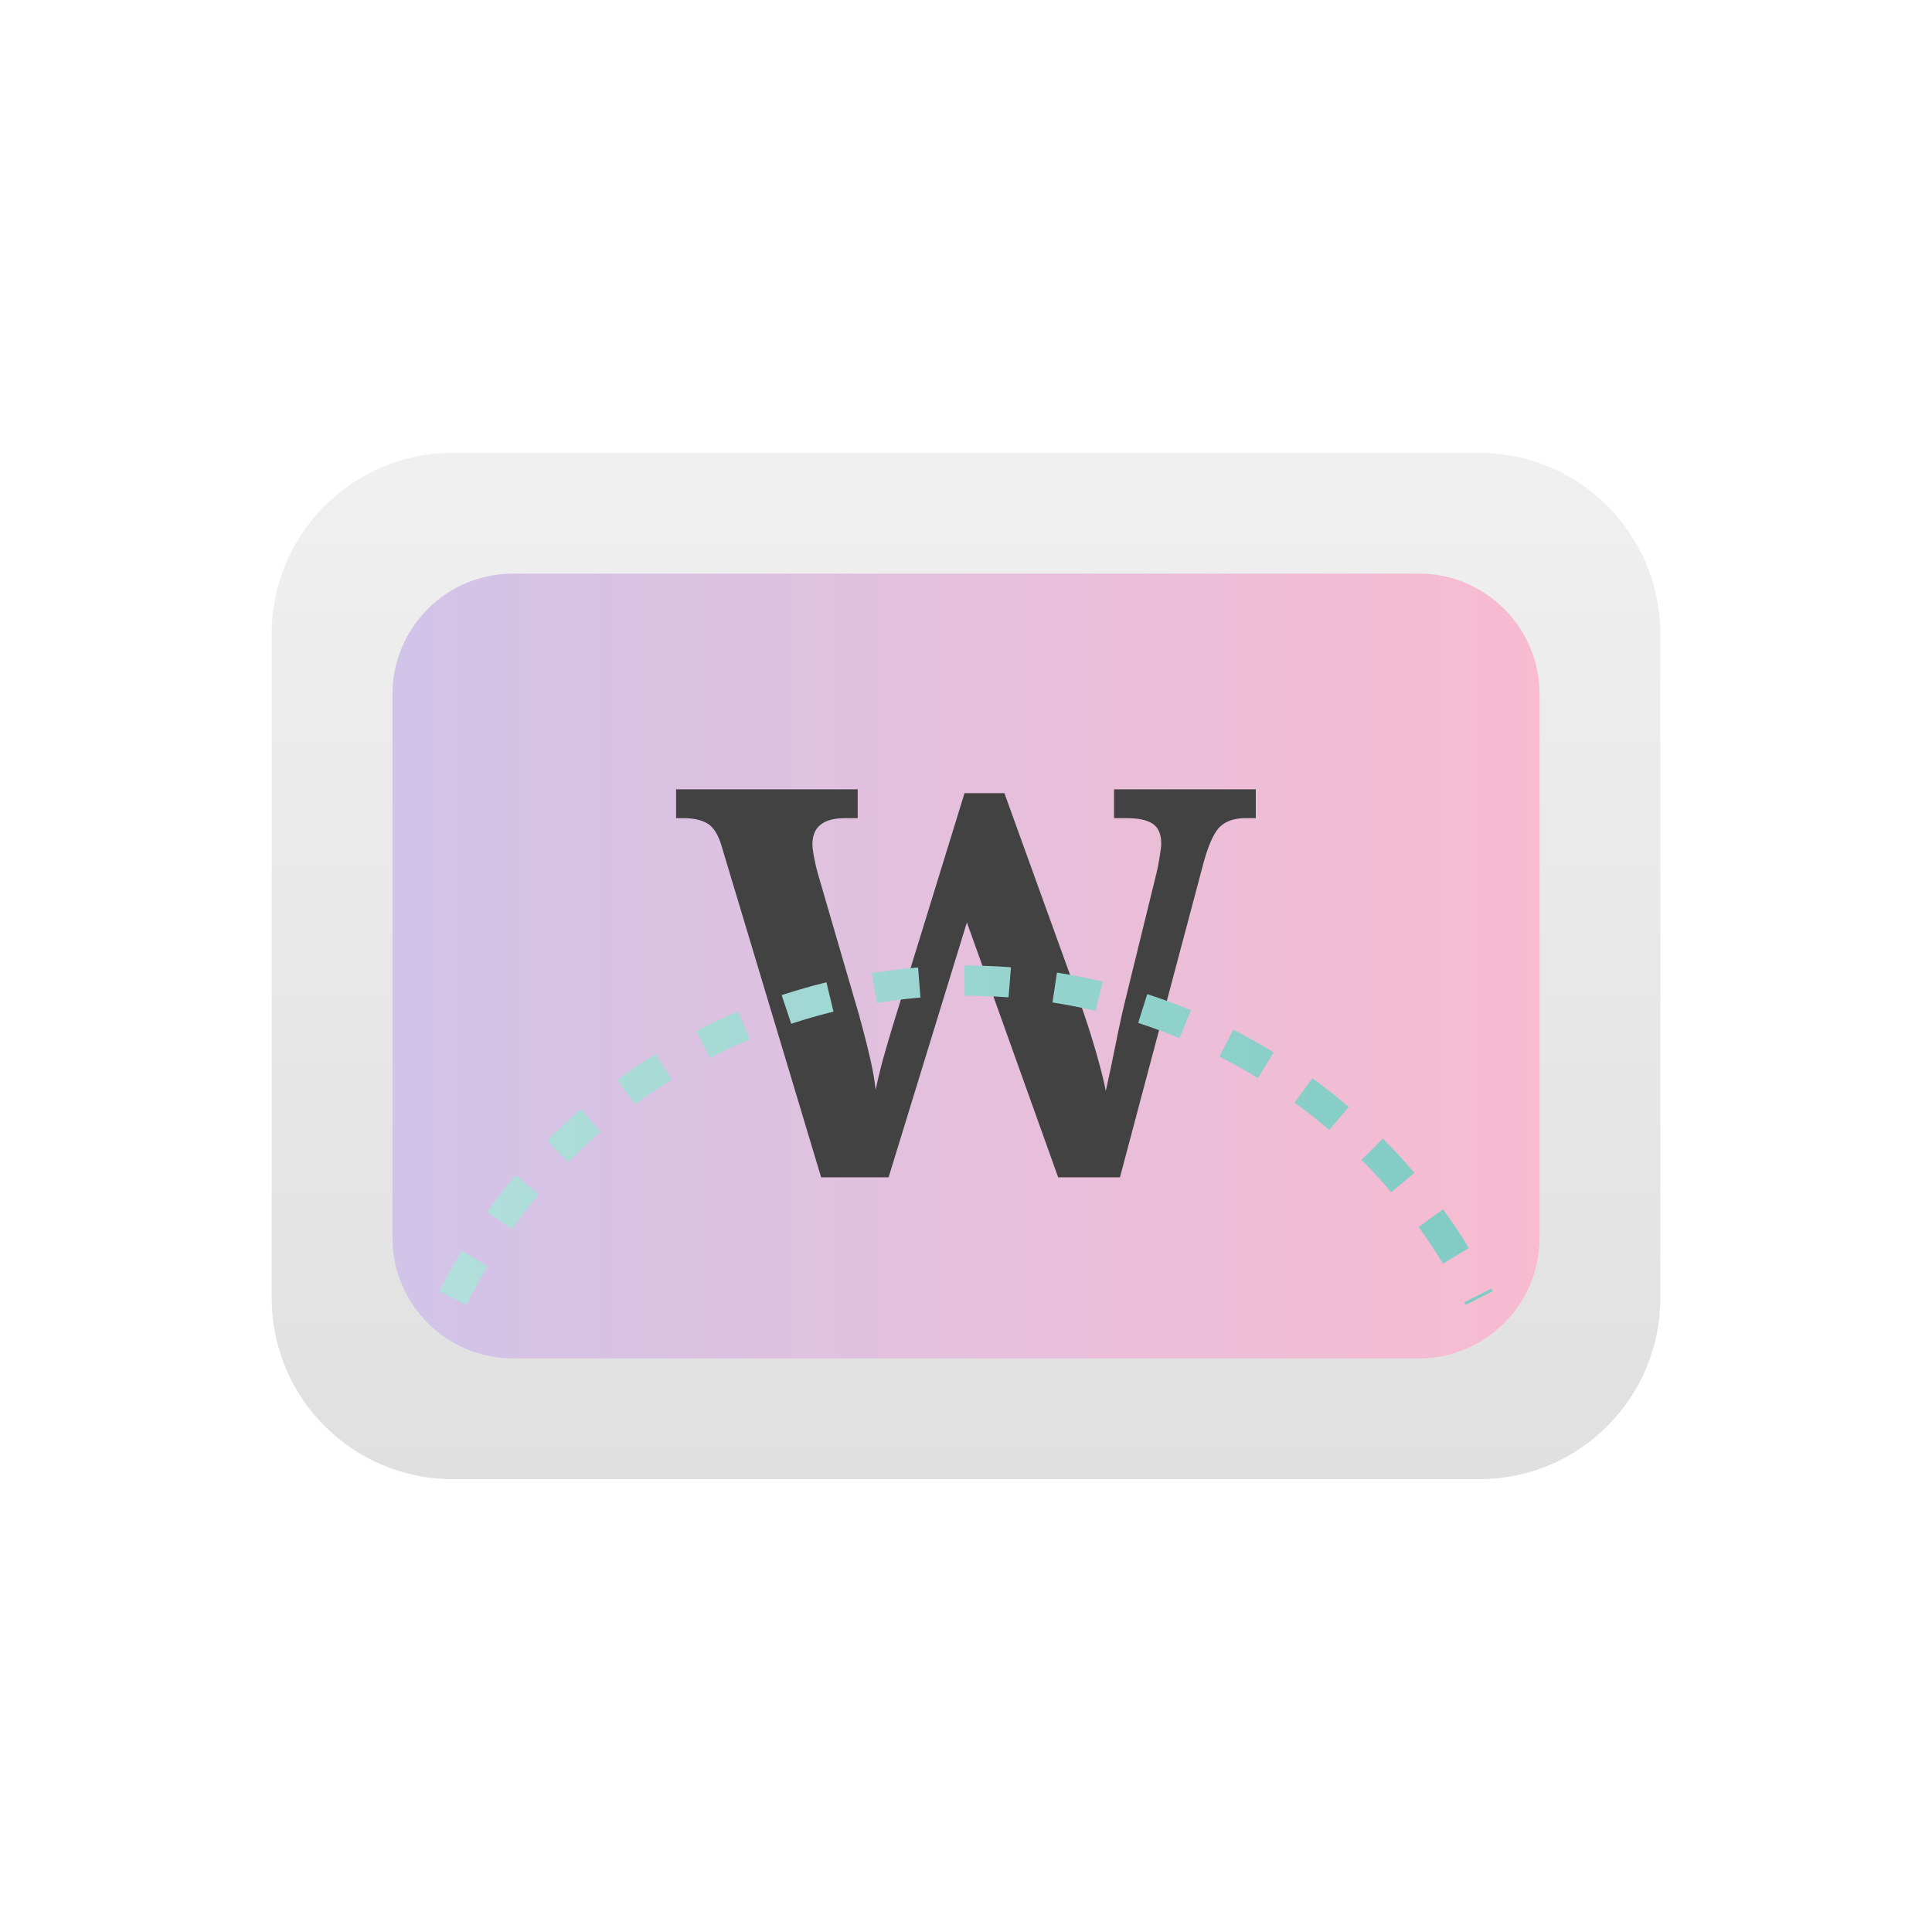
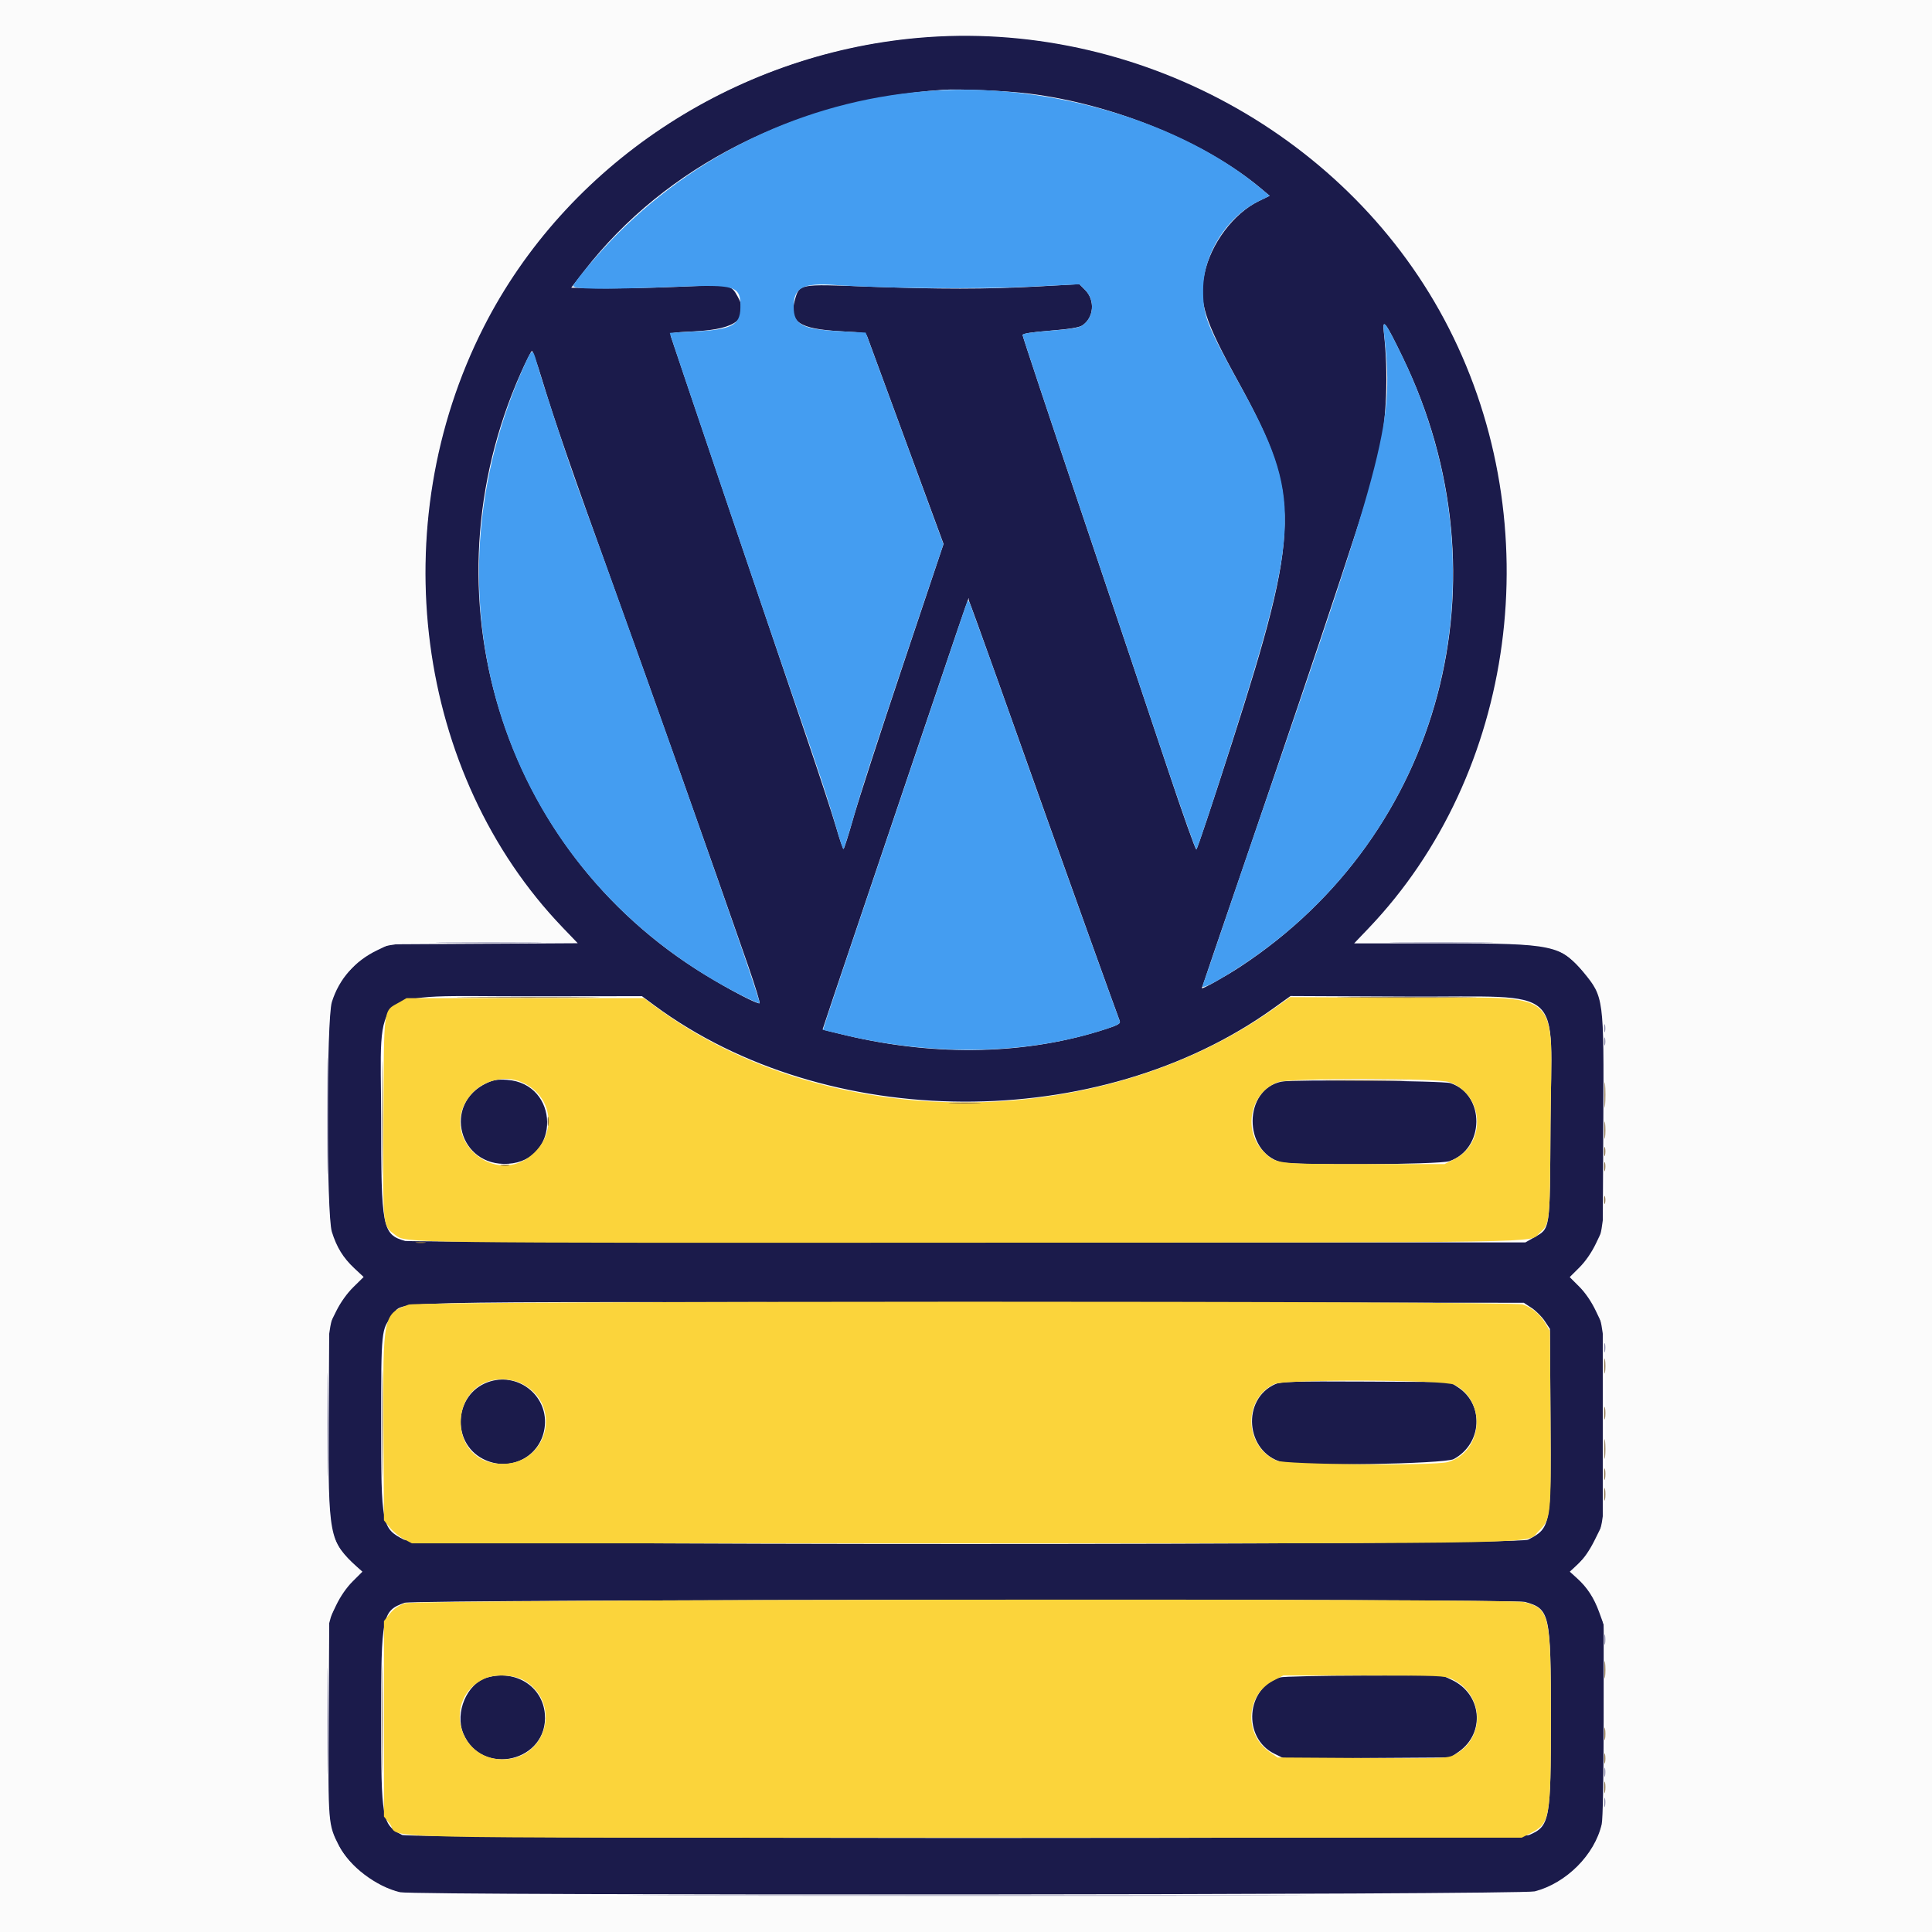
- <svg xmlns="http://www.w3.org/2000/svg" width="128" height="128" viewBox="0 0 128 128">
-   <defs>
-     <linearGradient id="gradFrame" x1="0%" y1="0%" x2="0%" y2="100%">
-       <stop offset="0%" stop-color="#f0f0f0" />
-       <stop offset="100%" stop-color="#e0e0e0" />
-     </linearGradient>
-     <linearGradient id="gradScreen" x1="0%" y1="0%" x2="100%" y2="0%">
-       <stop offset="0%" stop-color="#d1c4e9" />
-       <stop offset="100%" stop-color="#f8bbd0" />
-     </linearGradient>
-     <linearGradient id="gradAccent" x1="0%" y1="0%" x2="100%" y2="0%">
-       <stop offset="0%" stop-color="#b2dfdb" />
-       <stop offset="100%" stop-color="#80cbc4" />
-     </linearGradient>
-   </defs>
-   <rect x="18" y="30" width="92" height="68" rx="12" fill="url(#gradFrame)" />
-   <rect x="26" y="38" width="76" height="52" rx="8" fill="url(#gradScreen)" />
-   <text x="64" y="78" text-anchor="middle" font-family="Georgia, serif" font-size="36" font-weight="bold" fill="#424242" letter-spacing="2">
-     W
-   </text>
-   <path d="M30 86        a38 38 0 0 1 68 0" fill="none" stroke="url(#gradAccent)" stroke-width="2" stroke-dasharray="3,3" />
+ <svg xmlns="http://www.w3.org/2000/svg" id="svg" version="1.1" width="400" height="400" viewBox="0, 0, 400,400">
+   <g id="svgg">
+     <path id="path0" d="M189.994 7.847 C 151.667 11.269,117.169 34.242,100.167 67.666 C 79.247 108.789,86.016 160.290,116.516 192.060 L 119.612 195.285 100.138 195.396 L 80.664 195.508 78.125 196.723 C 73.478 198.946,70.192 202.693,68.709 207.457 C 67.576 211.096,67.573 251.392,68.705 255.029 C 69.703 258.237,71.049 260.424,73.353 262.578 L 75.287 264.387 73.168 266.471 C 71.840 267.778,70.512 269.639,69.607 271.463 L 68.164 274.372 68.050 294.180 C 67.914 317.766,68.223 319.416,73.676 324.204 L 75.033 325.395 73.010 327.418 C 71.731 328.696,70.467 330.529,69.575 332.396 L 68.164 335.352 68.050 355.605 C 67.925 377.680,67.927 377.706,70.206 382.210 C 72.314 386.375,77.948 390.642,82.823 391.766 C 86.007 392.499,314.926 392.327,317.760 391.589 C 324.295 389.886,330.162 384.002,331.617 377.690 C 331.855 376.659,332.016 368.091,332.022 356.170 L 332.031 336.364 331.098 333.793 C 330.013 330.803,328.614 328.657,326.509 326.756 L 325.008 325.400 326.772 323.773 C 327.920 322.715,329.114 320.983,330.186 318.818 L 331.836 315.489 331.836 294.951 L 331.836 274.414 330.391 271.388 C 329.480 269.479,328.217 267.633,326.973 266.389 L 325.000 264.416 327.007 262.409 C 328.269 261.147,329.537 259.306,330.425 257.447 L 331.836 254.492 331.951 232.422 C 332.085 206.649,332.056 206.428,327.895 201.350 C 323.250 195.682,321.477 195.313,298.937 195.313 L 280.365 195.313 283.298 192.242 C 313.928 160.182,320.817 108.832,299.973 67.948 C 279.673 28.129,235.176 3.813,189.994 7.847 M213.086 19.386 C 230.456 21.548,249.547 29.355,261.027 38.991 L 262.874 40.541 260.636 41.626 C 255.405 44.162,250.670 50.480,249.382 56.641 C 248.145 62.557,249.264 66.137,256.398 79.102 C 269.444 102.808,269.330 109.315,255.087 153.711 C 250.990 166.480,247.946 175.611,247.696 175.879 C 247.545 176.040,244.858 168.481,241.724 159.082 C 238.590 149.683,230.556 125.758,223.872 105.916 C 217.188 86.074,211.719 69.632,211.719 69.378 C 211.719 69.064,213.550 68.770,217.422 68.462 C 221.279 68.154,223.426 67.810,224.054 67.398 C 226.491 65.802,226.787 62.154,224.653 60.020 L 223.468 58.834 214.956 59.304 C 204.238 59.895,194.469 59.900,179.176 59.321 C 165.480 58.803,165.524 58.795,164.600 61.988 C 163.243 66.673,165.363 68.118,174.298 68.598 C 179.189 68.861,179.266 68.880,179.624 69.882 C 179.824 70.441,183.445 80.287,187.670 91.762 L 195.351 112.626 186.960 137.661 C 182.344 151.430,177.734 165.640,176.713 169.238 C 175.693 172.837,174.758 175.780,174.636 175.780 C 174.514 175.779,173.814 173.713,173.082 171.190 C 172.349 168.666,169.739 160.713,167.283 153.516 C 162.367 139.113,139.312 70.997,138.908 69.686 C 138.663 68.888,138.805 68.857,143.973 68.589 C 152.505 68.146,155.255 65.896,152.737 61.416 C 151.310 58.877,151.511 58.909,140.121 59.387 C 134.490 59.623,127.269 59.760,124.075 59.693 L 118.266 59.570 120.993 56.043 C 137.743 34.376,164.749 20.735,195.117 18.602 C 198.553 18.361,208.248 18.784,213.086 19.386 M290.435 74.023 C 312.602 119.802,298.507 172.701,256.839 200.109 C 253.758 202.136,248.828 204.895,248.828 204.592 C 248.828 204.533,252.800 192.885,257.655 178.707 C 274.285 130.138,284.652 98.793,285.494 94.531 C 287.126 86.277,287.468 77.574,286.508 68.750 C 286.178 65.725,286.861 66.642,290.435 74.023 M112.109 78.223 C 114.900 87.406,118.232 97.041,127.135 121.680 C 134.591 142.312,147.028 177.388,154.879 199.925 C 156.324 204.074,157.397 207.577,157.264 207.710 C 156.958 208.016,151.024 204.923,145.906 201.790 C 103.593 175.884,87.440 122.982,107.854 77.168 C 108.959 74.687,109.988 72.656,110.140 72.656 C 110.292 72.656,111.178 75.161,112.109 78.223 M206.839 141.602 C 210.210 151.055,214.779 163.887,216.993 170.117 C 220.878 181.049,231.312 210.070,231.830 211.385 C 232.036 211.906,231.507 212.217,229.030 213.028 C 212.789 218.348,194.114 218.821,175.293 214.389 C 172.554 213.744,170.313 213.182,170.313 213.139 C 170.313 213.096,171.350 209.991,172.617 206.238 C 203.883 113.659,200.344 124.041,200.560 124.260 C 200.643 124.345,203.468 132.148,206.839 141.602 M135.499 208.162 C 171.137 234.507,227.443 234.761,263.680 208.742 L 267.189 206.222 291.504 206.334 C 324.609 206.486,321.190 203.418,321.016 232.813 C 320.882 255.236,321.031 254.243,317.500 256.265 L 315.820 257.227 200.391 257.227 C 136.904 257.227,84.473 257.090,83.877 256.924 C 79.175 255.610,78.906 254.232,78.908 231.524 C 78.912 203.687,75.744 206.316,109.327 206.277 L 132.912 206.250 135.499 208.162 M100.781 224.227 C 91.540 228.547,94.998 241.599,105.211 240.949 C 116.125 240.254,115.900 224.315,104.965 223.570 C 103.069 223.441,102.155 223.585,100.781 224.227 M265.346 223.933 C 257.400 225.508,257.314 238.427,265.234 240.631 C 267.681 241.312,297.981 241.124,300.061 240.415 C 307.407 237.912,307.576 226.654,300.303 224.254 C 298.793 223.756,267.681 223.470,265.346 223.933 M317.115 270.804 C 318.011 271.397,319.228 272.614,319.821 273.510 L 320.898 275.137 321.018 293.721 C 321.159 315.871,321.066 316.373,316.361 318.773 C 314.023 319.966,85.977 319.966,83.639 318.773 C 79.037 316.425,78.911 315.782,78.911 294.727 C 78.911 275.448,78.953 275.036,81.178 272.568 C 84.202 269.214,71.126 269.535,200.614 269.636 L 315.487 269.727 317.115 270.804 M100.981 286.172 C 94.032 288.715,93.391 298.606,99.953 302.034 C 105.673 305.021,112.284 301.451,112.811 295.090 C 113.340 288.721,107.024 283.960,100.981 286.172 M264.065 286.554 C 256.976 289.660,257.864 300.629,265.374 302.715 C 268.666 303.630,299.108 303.094,300.977 302.089 C 306.871 298.917,307.339 290.778,301.834 287.198 L 300.195 286.133 282.813 286.044 C 267.927 285.968,265.234 286.042,264.065 286.554 M315.750 331.669 C 320.875 333.092,321.094 334.080,321.092 355.709 C 321.089 376.957,320.869 378.125,316.523 379.941 C 314.558 380.762,84.830 380.724,83.242 379.903 C 79.079 377.750,78.911 376.815,78.911 355.859 C 78.911 334.469,79.109 333.492,83.789 331.837 C 85.792 331.129,313.212 330.964,315.750 331.669 M100.850 347.320 C 96.693 348.517,94.113 354.576,95.919 358.899 C 99.727 368.014,113.622 364.688,112.807 354.856 C 112.333 349.141,106.748 345.620,100.850 347.320 M265.039 347.289 C 257.957 349.368,257.169 359.826,263.848 363.094 L 265.877 364.086 283.101 363.977 L 300.324 363.867 302.018 362.678 C 307.579 358.772,306.805 350.737,300.586 347.804 L 298.633 346.883 282.422 346.914 C 273.506 346.931,265.684 347.100,265.039 347.289 " stroke="none" fill="#1b1b4b" fill-rule="evenodd" />
+     <path id="path1" d="M263.956 208.692 C 227.330 234.824,171.447 234.761,135.890 208.548 L 133.303 206.641 108.741 206.647 L 84.180 206.653 82.654 207.526 C 79.296 209.446,79.506 207.909,79.385 231.474 C 79.265 254.630,79.165 253.654,81.861 255.710 C 84.040 257.372,82.266 257.348,202.344 257.286 C 323.320 257.222,316.552 257.335,318.689 255.345 C 320.947 253.244,320.888 253.809,321.016 232.734 C 321.192 203.703,324.579 206.697,291.398 206.552 L 267.106 206.445 263.956 208.692 M107.913 224.009 C 114.044 226.571,115.460 233.809,110.752 238.518 C 102.650 246.619,90.092 235.278,97.535 226.582 C 100.031 223.666,104.463 222.567,107.913 224.009 M300.047 224.040 C 307.230 226.574,307.862 236.632,301.051 240.026 L 299.065 241.016 282.443 241.007 C 263.902 240.997,264.096 241.023,261.442 238.230 C 257.230 233.796,258.983 226.030,264.648 224.025 C 267.054 223.173,297.628 223.186,300.047 224.040 M84.624 270.103 C 79.347 271.985,79.257 272.418,79.384 295.282 L 79.492 314.772 80.695 316.257 C 81.356 317.074,82.658 318.145,83.588 318.637 L 85.279 319.531 199.573 319.529 C 324.152 319.527,315.868 319.700,318.520 317.048 C 321.133 314.435,321.147 314.299,321.015 293.750 L 320.898 275.586 319.982 274.023 C 318.886 272.154,317.247 270.773,315.298 270.077 C 313.113 269.296,86.815 269.322,84.624 270.103 M107.626 286.278 C 116.870 290.477,113.482 303.701,103.327 303.055 C 92.263 302.350,92.982 285.507,104.074 285.555 C 105.163 285.560,106.762 285.885,107.626 286.278 M301.150 286.707 C 307.896 290.149,306.963 300.699,299.735 302.706 C 296.848 303.508,266.109 303.239,264.258 302.396 C 257.601 299.364,257.306 289.767,263.772 286.580 C 265.920 285.521,299.045 285.634,301.150 286.707 M83.821 331.951 C 82.532 332.398,81.504 333.111,80.696 334.118 L 79.492 335.619 79.492 355.859 L 79.492 376.099 80.674 377.559 C 83.289 380.790,70.130 380.469,199.813 380.469 L 315.069 380.469 316.809 379.590 C 320.934 377.506,321.089 376.637,321.089 355.664 C 321.089 334.132,320.835 333.042,315.496 331.698 C 312.185 330.864,86.242 331.111,83.821 331.951 M108.919 348.152 C 116.304 353.040,112.949 364.258,104.102 364.258 C 94.663 364.258,91.704 351.638,100.195 347.595 C 102.579 346.460,106.766 346.728,108.919 348.152 M300.586 347.617 C 307.305 350.735,307.618 359.993,301.116 363.310 C 299.656 364.055,298.899 364.081,282.057 363.976 L 264.520 363.867 262.826 362.693 C 257.493 358.994,257.929 350.942,263.625 347.966 L 265.714 346.875 282.369 346.884 C 297.760 346.892,299.142 346.947,300.586 347.617 " stroke="none" fill="#fbd43b" fill-rule="evenodd" />
+     <path id="path2" d="M193.555 18.750 C 168.818 20.280,145.428 30.812,127.985 48.274 C 124.438 51.824,119.613 57.447,118.709 59.082 C 118.248 59.917,124.061 59.994,140.214 59.367 C 152.497 58.890,153.362 59.181,153.292 63.760 C 153.237 67.310,151.411 68.260,143.951 68.618 C 141.048 68.757,138.672 68.900,138.672 68.936 C 138.672 69.241,160.026 132.284,163.881 143.359 C 169.244 158.770,171.476 165.526,173.267 171.776 C 173.898 173.977,174.508 175.779,174.623 175.780 C 174.738 175.781,175.780 172.485,176.939 168.457 C 178.823 161.905,182.143 151.787,192.227 121.859 L 195.325 112.664 189.237 96.078 C 185.888 86.956,182.267 77.100,181.190 74.176 L 179.232 68.860 173.950 68.586 C 166.095 68.179,164.323 67.247,164.323 63.522 C 164.323 59.538,166.218 58.534,172.852 59.006 C 182.878 59.719,202.407 59.896,213.036 59.370 L 223.487 58.853 224.663 60.030 C 226.801 62.167,226.485 65.806,224.021 67.420 C 223.347 67.862,221.362 68.178,217.389 68.477 C 213.649 68.758,211.719 69.055,211.719 69.349 C 211.719 69.595,216.659 84.458,222.697 102.378 C 228.735 120.299,236.772 144.229,240.558 155.557 C 244.344 166.884,247.558 176.025,247.701 175.869 C 247.973 175.572,251.432 165.110,255.414 152.539 C 269.234 108.917,269.371 102.672,257.003 80.235 C 249.662 66.917,249.082 65.429,249.101 59.961 C 249.128 52.567,253.970 44.898,260.686 41.612 L 262.874 40.541 261.027 38.991 C 244.765 25.341,217.794 17.251,193.555 18.750 M286.501 68.555 C 288.645 87.439,287.524 91.859,261.133 168.555 C 258.841 175.215,255.239 185.762,253.128 191.992 C 251.017 198.223,249.154 203.661,248.988 204.078 C 248.621 205.003,252.201 203.136,257.391 199.697 C 298.682 172.338,312.490 119.368,290.255 73.633 C 286.917 66.767,286.185 65.778,286.501 68.555 M108.214 76.434 C 86.213 126.403,105.495 181.656,153.444 206.040 C 155.445 207.058,157.168 207.806,157.271 207.703 C 157.652 207.322,133.413 138.561,119.717 101.172 C 117.591 95.367,112.405 79.599,111.079 74.902 C 110.248 71.962,110.163 72.008,108.214 76.434 M200.237 124.609 C 200.106 124.932,198.522 129.590,196.717 134.961 C 194.913 140.332,188.652 158.877,182.805 176.172 C 176.958 193.467,171.772 208.880,171.281 210.424 L 170.388 213.231 174.550 214.225 C 193.526 218.759,212.998 218.334,229.030 213.037 C 231.510 212.217,232.035 211.907,231.826 211.385 C 230.896 209.063,214.024 162.005,208.978 147.656 C 207.108 142.342,203.289 131.716,200.975 125.391 C 200.628 124.442,200.402 124.203,200.237 124.609 " stroke="none" fill="#449df1" fill-rule="evenodd" />
+     <path id="path3" d="M0.000 200.000 L 0.000 400.000 200.000 400.000 L 400.000 400.000 400.000 200.000 L 400.000 0.000 200.000 0.000 L 0.000 0.000 0.000 200.000 M212.307 8.008 C 255.988 13.056,292.138 41.612,306.091 82.090 C 319.243 120.244,310.357 163.929,283.757 191.895 L 280.877 194.922 298.560 194.922 C 320.404 194.922,322.310 195.300,327.352 200.631 C 332.160 205.715,332.422 207.308,332.422 231.445 C 332.422 255.655,332.031 257.908,327.014 262.601 L 325.103 264.388 327.027 266.276 C 331.960 271.117,332.422 273.568,332.422 294.922 C 332.422 316.250,332.069 318.209,327.325 323.226 L 325.314 325.352 327.284 327.322 C 329.455 329.492,331.318 333.028,331.990 336.250 C 332.705 339.675,332.562 374.162,331.820 377.307 C 330.072 384.726,324.199 390.391,316.602 391.989 C 313.196 392.706,88.858 392.880,84.375 392.170 C 76.354 390.899,69.416 384.215,67.998 376.393 C 67.299 372.535,67.449 339.073,68.180 335.974 C 68.977 332.591,70.814 329.275,73.047 327.186 L 74.897 325.455 72.973 323.568 C 68.050 318.737,67.578 316.252,67.578 295.136 C 67.578 273.677,67.964 271.590,72.861 266.574 L 74.974 264.410 72.869 262.305 C 67.901 257.337,67.585 255.467,67.581 231.029 C 67.577 207.086,67.804 205.757,72.791 200.477 C 77.816 195.157,79.352 194.866,101.660 195.007 C 111.275 195.068,119.141 195.063,119.141 194.997 C 119.141 194.931,117.827 193.518,116.222 191.858 C 82.784 157.268,78.476 98.474,106.331 56.857 C 129.270 22.586,171.201 3.258,212.307 8.008 " stroke="none" fill="#fbfbfb" fill-rule="evenodd" />
+     <path id="path4" d="M97.363 206.543 C 103.970 206.603,114.780 206.603,121.387 206.543 C 127.993 206.483,122.588 206.434,109.375 206.434 C 96.162 206.434,90.757 206.483,97.363 206.543 M279.618 206.543 C 286.132 206.603,296.679 206.603,303.055 206.543 C 309.432 206.482,304.102 206.433,291.211 206.433 C 278.320 206.433,273.103 206.483,279.618 206.543 M79.087 231.641 C 79.087 242.275,79.138 246.626,79.199 241.309 C 79.260 235.991,79.260 227.290,79.199 221.973 C 79.138 216.655,79.087 221.006,79.087 231.641 M332.177 226.758 C 332.178 229.121,332.243 230.038,332.320 228.794 C 332.398 227.551,332.397 225.618,332.319 224.497 C 332.240 223.377,332.176 224.395,332.177 226.758 M275.514 223.730 C 279.556 223.794,286.060 223.793,289.967 223.730 C 293.874 223.666,290.566 223.614,282.617 223.614 C 274.668 223.614,271.471 223.666,275.514 223.730 M196.956 228.414 C 198.396 228.489,200.857 228.490,202.424 228.415 C 203.991 228.341,202.813 228.280,199.805 228.279 C 196.797 228.279,195.515 228.339,196.956 228.414 M113.380 232.227 C 113.384 233.086,113.464 233.392,113.558 232.906 C 113.651 232.420,113.647 231.717,113.550 231.343 C 113.452 230.970,113.375 231.367,113.380 232.227 M332.163 233.984 C 332.163 235.596,332.232 236.255,332.316 235.449 C 332.400 234.644,332.400 233.325,332.316 232.520 C 332.232 231.714,332.163 232.373,332.163 233.984 M332.130 238.477 C 332.134 239.336,332.214 239.642,332.308 239.156 C 332.401 238.670,332.397 237.967,332.300 237.593 C 332.202 237.220,332.125 237.617,332.130 238.477 M332.130 241.602 C 332.134 242.461,332.214 242.767,332.308 242.281 C 332.401 241.795,332.397 241.092,332.300 240.718 C 332.202 240.345,332.125 240.742,332.130 241.602 M103.813 241.292 C 104.299 241.385,105.002 241.382,105.376 241.284 C 105.749 241.186,105.352 241.110,104.492 241.114 C 103.633 241.118,103.327 241.198,103.813 241.292 M332.122 248.438 C 332.122 249.189,332.202 249.497,332.301 249.121 C 332.399 248.745,332.399 248.130,332.301 247.754 C 332.202 247.378,332.122 247.686,332.122 248.438 M86.230 257.307 C 86.714 257.400,87.505 257.400,87.988 257.307 C 88.472 257.214,88.076 257.138,87.109 257.138 C 86.143 257.138,85.747 257.214,86.230 257.307 M79.087 294.727 C 79.087 304.824,79.137 309.011,79.199 304.031 C 79.261 299.050,79.261 290.789,79.199 285.671 C 79.137 280.554,79.087 284.629,79.087 294.727 M332.156 282.813 C 332.156 284.209,332.227 284.780,332.314 284.082 C 332.400 283.384,332.400 282.241,332.314 281.543 C 332.227 280.845,332.156 281.416,332.156 282.813 M332.148 292.578 C 332.148 293.760,332.222 294.243,332.311 293.652 C 332.401 293.062,332.401 292.095,332.311 291.504 C 332.222 290.913,332.148 291.396,332.148 292.578 M332.168 300.000 C 332.168 301.826,332.235 302.573,332.317 301.660 C 332.400 300.747,332.400 299.253,332.317 298.340 C 332.235 297.427,332.168 298.174,332.168 300.000 M332.143 305.273 C 332.146 306.348,332.222 306.741,332.312 306.147 C 332.401 305.553,332.399 304.674,332.306 304.194 C 332.214 303.713,332.140 304.199,332.143 305.273 M332.148 309.375 C 332.148 310.557,332.222 311.040,332.311 310.449 C 332.401 309.858,332.401 308.892,332.311 308.301 C 332.222 307.710,332.148 308.193,332.148 309.375 M79.087 355.859 C 79.087 366.064,79.137 370.239,79.199 365.137 C 79.261 360.034,79.261 351.685,79.199 346.582 C 79.137 341.479,79.087 345.654,79.087 355.859 M332.163 345.703 C 332.163 347.314,332.232 347.974,332.316 347.168 C 332.400 346.362,332.400 345.044,332.316 344.238 C 332.232 343.433,332.163 344.092,332.163 345.703 M332.148 358.984 C 332.148 360.166,332.222 360.649,332.311 360.059 C 332.401 359.468,332.401 358.501,332.311 357.910 C 332.222 357.319,332.148 357.803,332.148 358.984 M332.138 364.063 C 332.138 365.029,332.214 365.425,332.307 364.941 C 332.400 364.458,332.400 363.667,332.307 363.184 C 332.214 362.700,332.138 363.096,332.138 364.063 M332.143 370.117 C 332.146 371.191,332.222 371.584,332.312 370.991 C 332.401 370.397,332.399 369.518,332.306 369.038 C 332.214 368.557,332.140 369.043,332.143 370.117 " stroke="none" fill="#8a7045" fill-rule="evenodd" />
+     <path id="path5" d="M92.285 195.214 C 97.173 195.276,105.171 195.276,110.059 195.214 C 114.946 195.152,110.947 195.102,101.172 195.102 C 91.396 195.102,87.397 195.152,92.285 195.214 M289.746 195.214 C 294.526 195.277,302.349 195.277,307.129 195.214 C 311.909 195.152,307.998 195.101,298.438 195.101 C 288.877 195.101,284.966 195.152,289.746 195.214 M67.759 231.055 C 67.759 241.797,67.810 246.135,67.871 240.695 C 67.932 235.256,67.932 226.467,67.871 221.164 C 67.809 215.862,67.759 220.313,67.759 231.055 M332.122 212.891 C 332.122 213.643,332.202 213.950,332.301 213.574 C 332.399 213.198,332.399 212.583,332.301 212.207 C 332.202 211.831,332.122 212.139,332.122 212.891 M332.122 215.625 C 332.122 216.377,332.202 216.685,332.301 216.309 C 332.399 215.933,332.399 215.317,332.301 214.941 C 332.202 214.565,332.122 214.873,332.122 215.625 M67.758 294.922 C 67.758 304.482,67.809 308.394,67.871 303.613 C 67.933 298.833,67.933 291.011,67.871 286.230 C 67.809 281.450,67.758 285.361,67.758 294.922 M332.130 279.102 C 332.134 279.961,332.214 280.267,332.308 279.781 C 332.401 279.295,332.397 278.592,332.300 278.218 C 332.202 277.845,332.125 278.242,332.130 279.102 M332.138 339.453 C 332.138 340.420,332.214 340.815,332.307 340.332 C 332.400 339.849,332.400 339.058,332.307 338.574 C 332.214 338.091,332.138 338.486,332.138 339.453 M67.758 356.445 C 67.758 366.328,67.809 370.315,67.871 365.305 C 67.933 360.295,67.933 352.209,67.871 347.336 C 67.809 342.464,67.758 346.563,67.758 356.445 M332.130 366.992 C 332.134 367.852,332.214 368.157,332.308 367.671 C 332.401 367.185,332.397 366.482,332.300 366.109 C 332.202 365.735,332.125 366.133,332.130 366.992 M332.130 373.242 C 332.134 374.102,332.214 374.407,332.308 373.921 C 332.401 373.435,332.397 372.732,332.300 372.359 C 332.202 371.985,332.125 372.383,332.130 373.242 M143.489 392.480 C 174.819 392.536,225.972 392.536,257.160 392.480 C 288.349 392.425,262.715 392.380,200.195 392.380 C 137.676 392.380,112.158 392.425,143.489 392.480 " stroke="none" fill="#8e8dad" fill-rule="evenodd" />
+     <path id="path6" d="" stroke="none" fill="#c8c7d4" fill-rule="evenodd" />
+     <path id="path7" d="" stroke="none" fill="#bcb4c8" fill-rule="evenodd" />
+     <path id="path8" d="" stroke="none" fill="#bcbcbc" fill-rule="evenodd" />
+   </g>
</svg>
